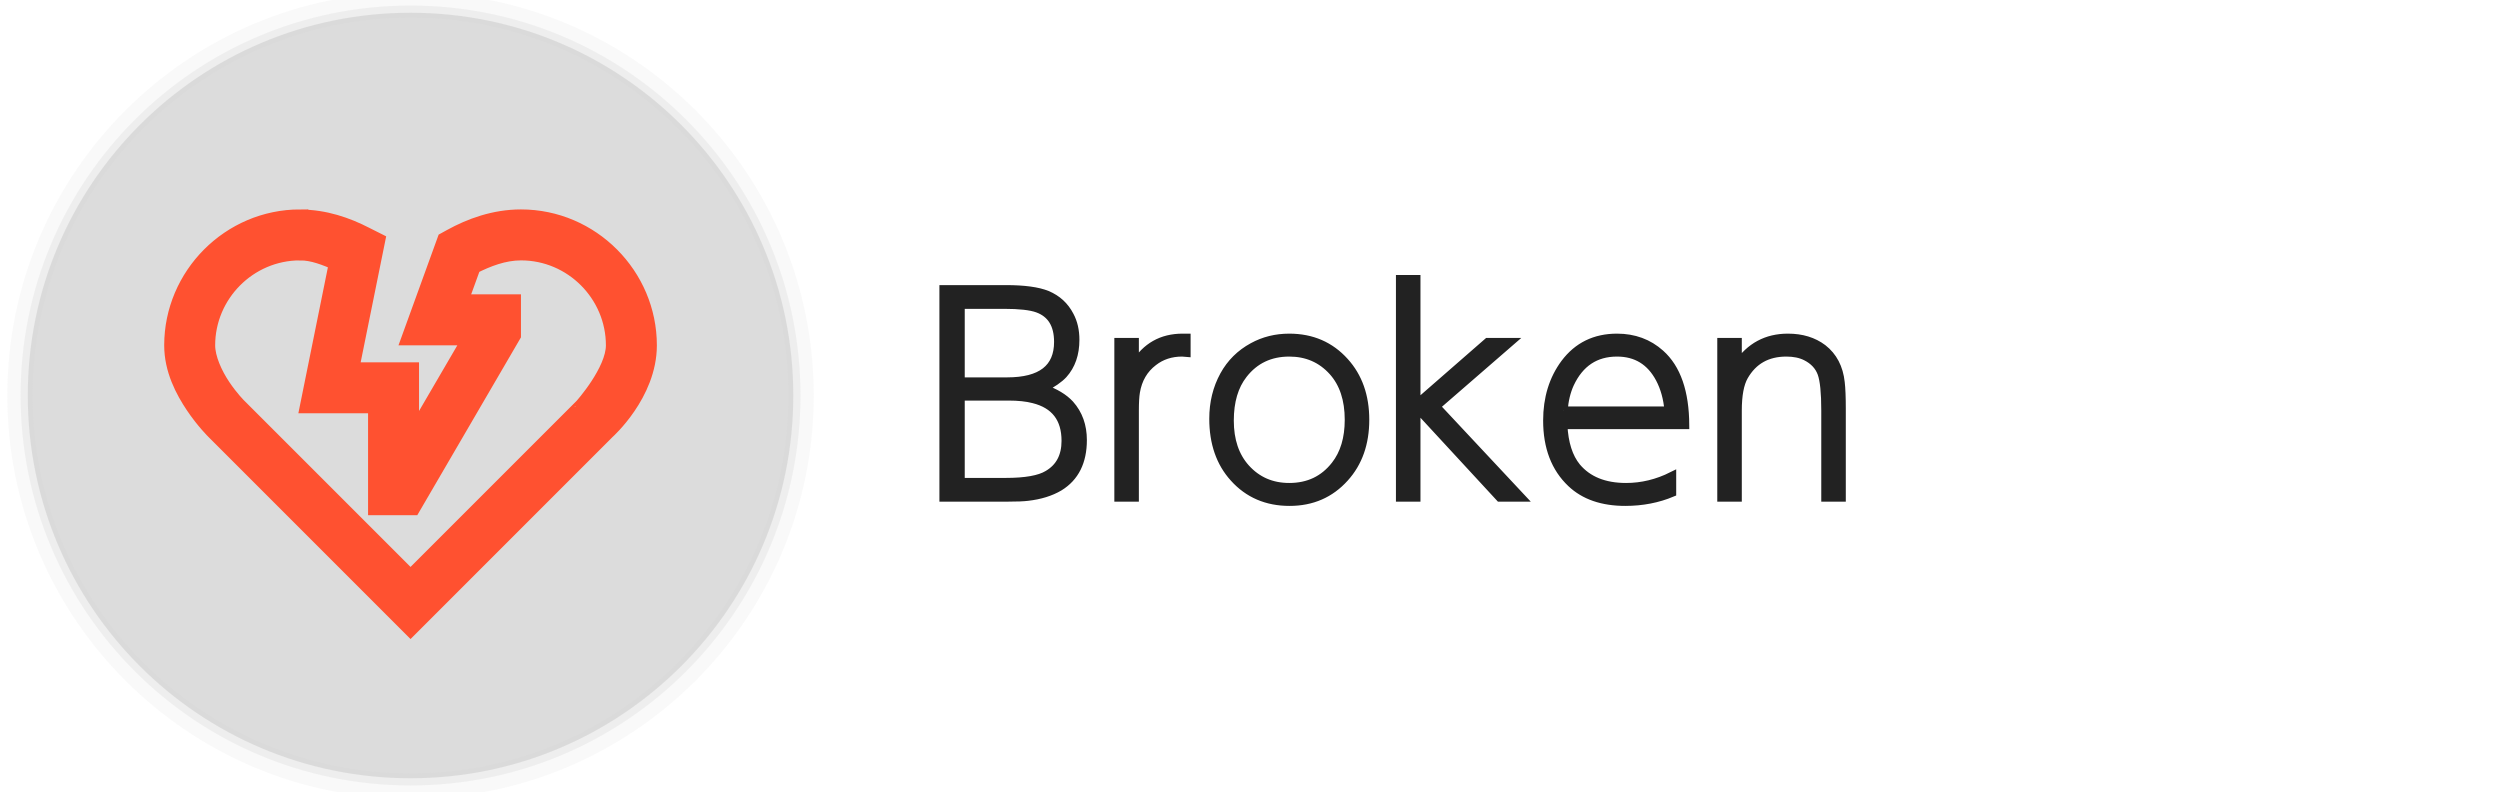
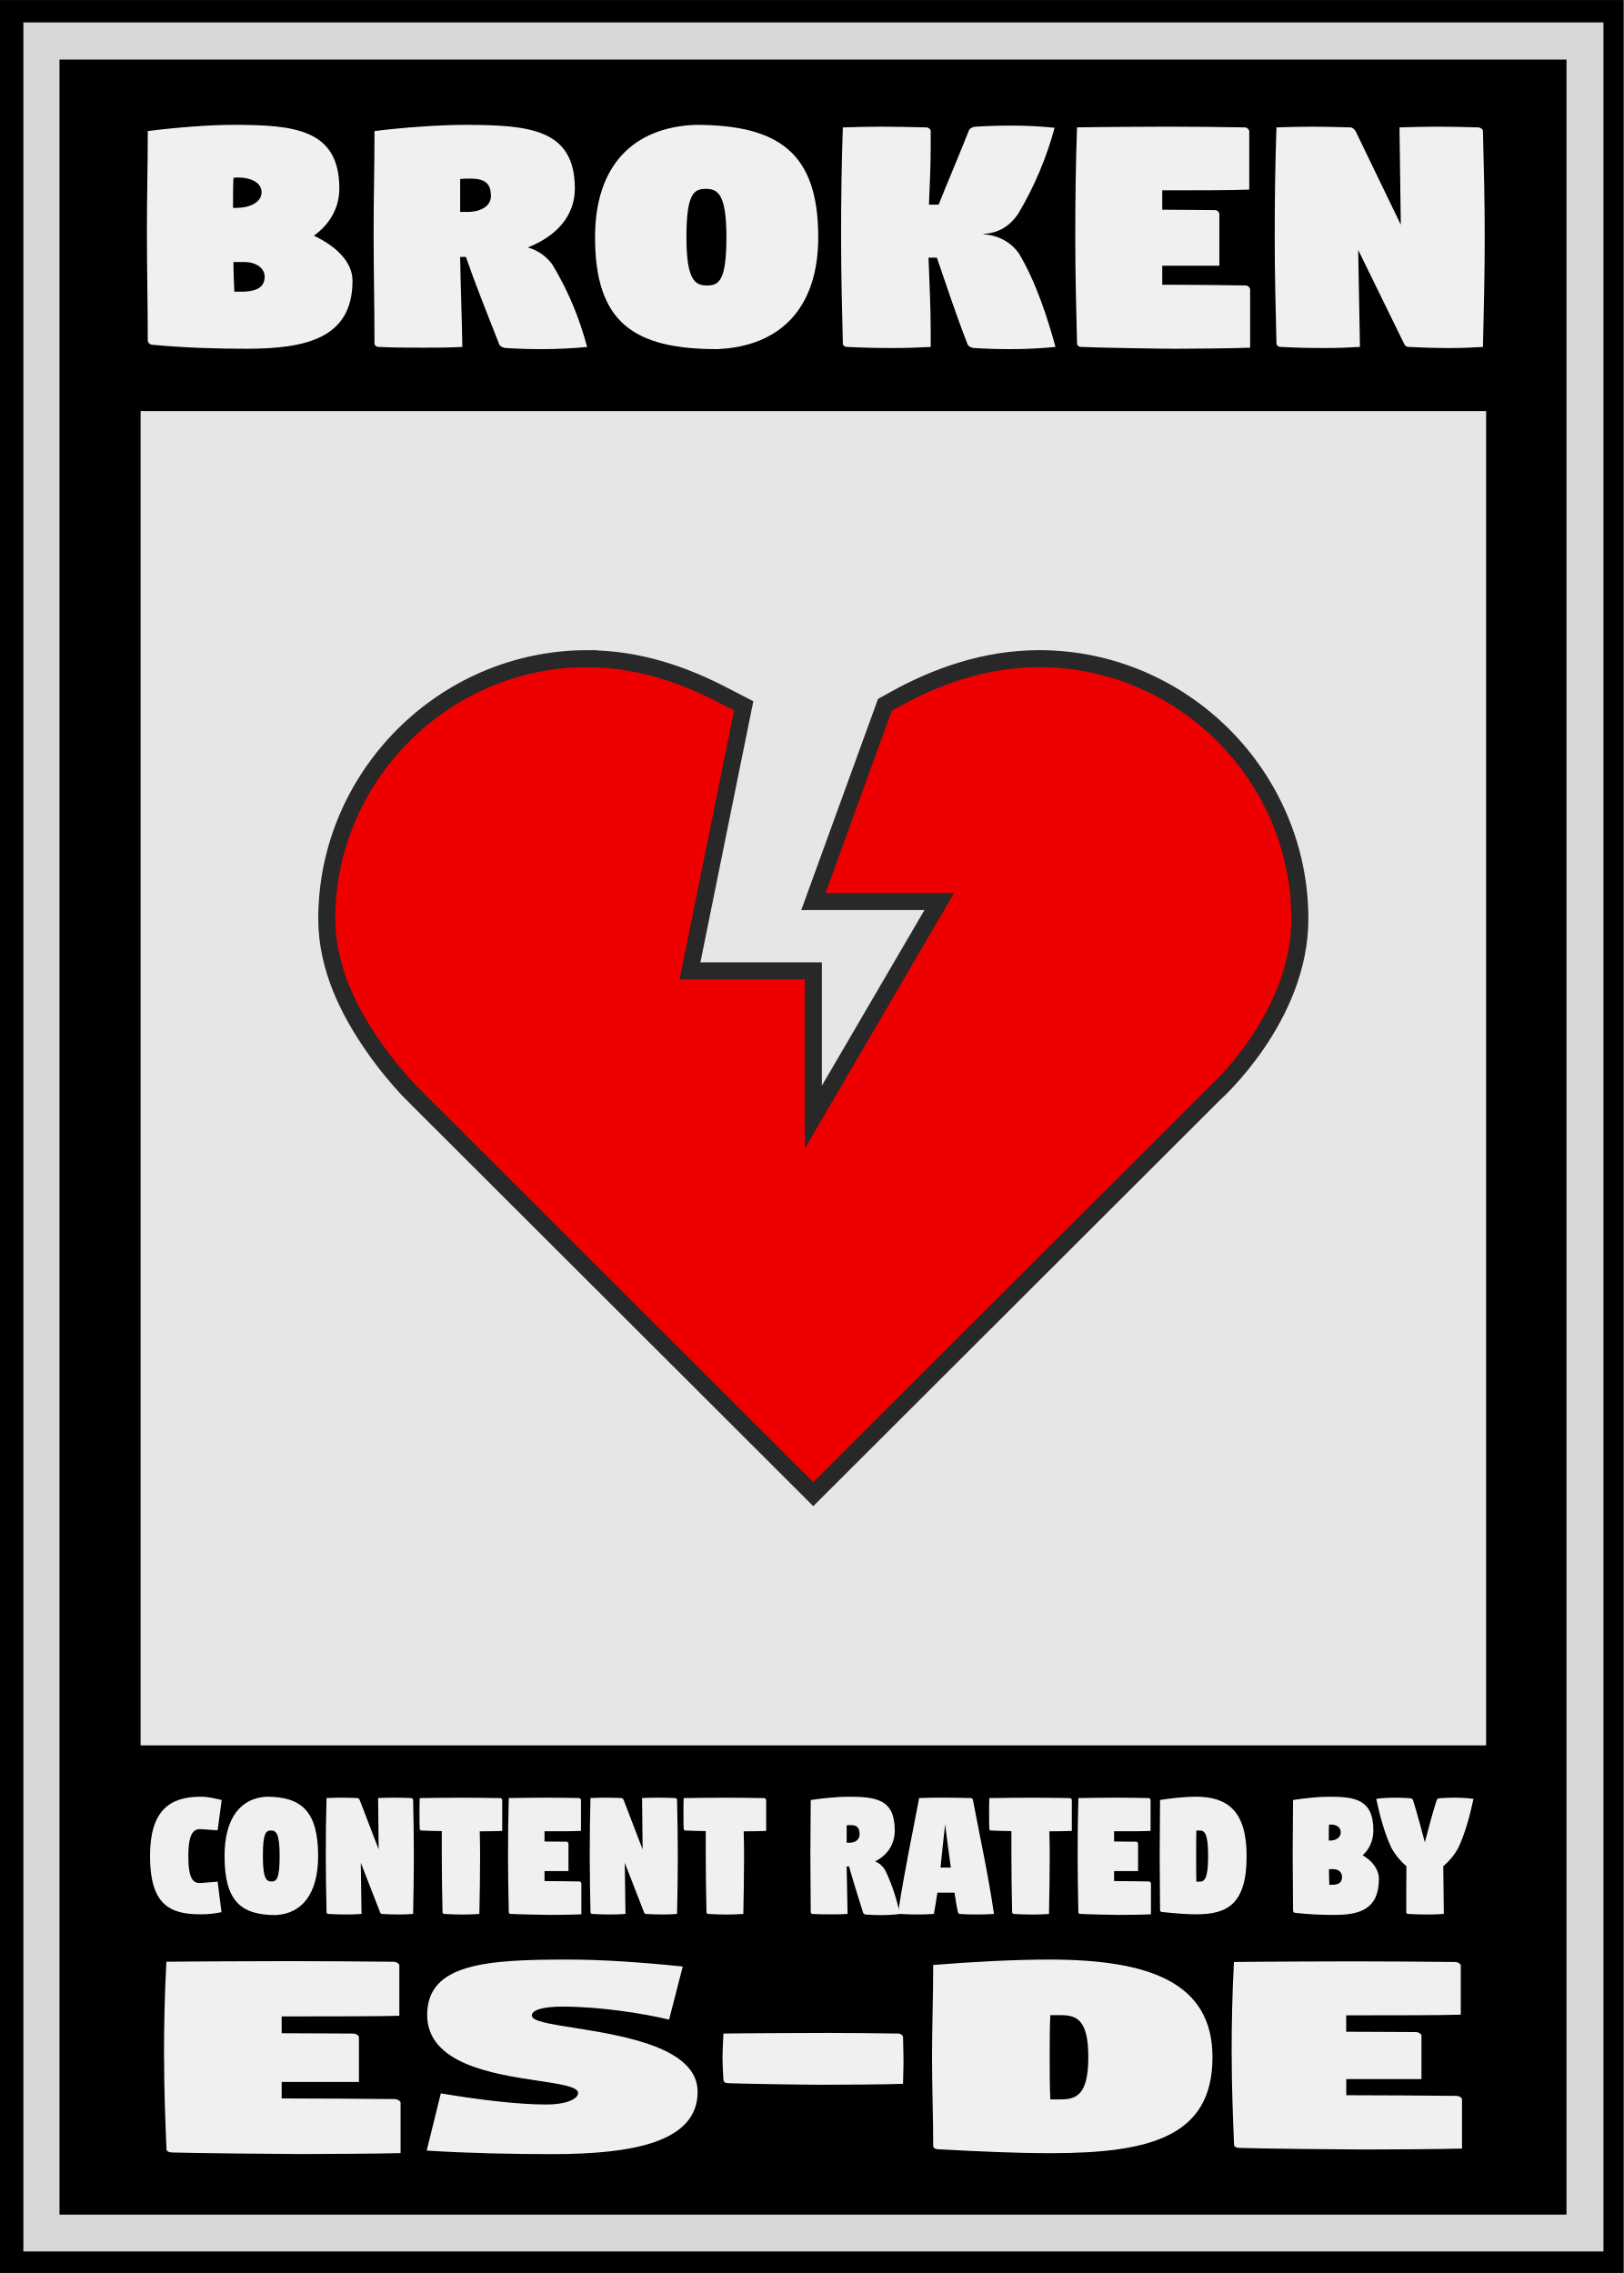
- <svg xmlns="http://www.w3.org/2000/svg" width="1024" height="324" viewBox="0 0 661.458 209.021">
-   <g fill="#a1a1a1">
-     <circle cx="108.621" cy="104.51" r="101.271" fill-opacity=".25" />
-     <circle cx="108.621" cy="104.51" r="103.172" fill-opacity=".125" />
-     <circle cx="108.621" cy="104.51" r="106.686" fill-opacity=".063" />
+ <svg xmlns="http://www.w3.org/2000/svg" width="80" height="112" viewBox="0 0 21.167 29.633" version="1.1" id="svg4842">
+   <defs id="defs4836" />
+   <g id="layer1" transform="translate(-1.9829021e-4,-266.1171)">
+     <rect style="opacity:1;fill:#000000;fill-opacity:1;stroke:none;stroke-width:0.569;stroke-linecap:round;stroke-linejoin:miter;stroke-miterlimit:0;stroke-dasharray:none;stroke-opacity:1;paint-order:stroke fill markers" id="rect5286" width="21.167" height="29.633" x="0" y="266.117" />
+     <g id="g16" transform="matrix(0.1007938,0,0,0.1006222,-2.2563844e-4,266.1169)" style="fill:#d7d7d7;fill-opacity:1">
+       <rect x="3.026" y="2.903" width="204.36" height="288.81" id="rect14" style="fill:#d7d7d7;fill-opacity:1;stroke-width:0.265" />
+     </g>
+     <g id="g20" transform="matrix(0.1007938,0,0,0.1006222,-2.2563844e-4,266.1169)">
+       <rect x="7.701" y="7.717" width="194.9" height="279.22" id="rect18" style="stroke-width:0.265" />
+     </g>
+     <rect style="fill:#e6e6e6;fill-opacity:1;stroke-width:0.027" id="rect22" height="17.396" width="17.54" y="271.476" x="1.833" />
+     <g style="fill:#f0f0f0;fill-opacity:1;stroke-width:0.26" id="g56-4" aria-label="CONTENT RATED BY" transform="matrix(0.09632353,0,0,0.1009761,0.2797103,266.3229)">
+       <path id="path28-8" d="m 17.401,237.59 c 0,6.233 2.618,7.53 6.807,7.53 1.022,0 1.845,-0.075 2.867,-0.274 l -0.524,-3.939 -2.294,0.175 c -1.022,0.05 -1.671,-0.524 -1.671,-3.491 0,-2.967 0.748,-3.515 1.671,-3.466 l 2.294,0.15 0.549,-3.914 c -1.022,-0.224 -1.82,-0.424 -2.842,-0.424 -4.214,0 -6.856,1.795 -6.856,7.654 z" style="fill:#f0f0f0;fill-opacity:1" />
+       <path id="path30-0" d="m 27.488,237.59 c 0,5.784 2.169,7.629 6.931,7.629 3.515,-0.175 5.734,-2.718 5.734,-7.629 0,-5.759 -2.244,-7.654 -6.981,-7.654 -3.515,0.175 -5.685,2.768 -5.685,7.654 z m 5.186,0 c 0,-2.967 0.424,-3.291 1.097,-3.291 0.673,0 1.172,0.324 1.172,3.291 0,2.967 -0.424,3.291 -1.097,3.291 -0.673,0 -1.172,-0.324 -1.172,-3.291 z" style="fill:#f0f0f0;fill-opacity:1" />
+       <path id="path32-8" d="m 41.19,237.59 c 0,2.493 0.05,4.887 0.1,7.23 0,0.15 0.1,0.249 0.249,0.249 0.798,0.05 1.571,0.075 2.418,0.075 0.823,0 1.272,-0.025 2.069,-0.075 l -0.1,-6.607 2.593,6.358 c 0.05,0.15 0.125,0.249 0.274,0.249 0.798,0.05 1.521,0.075 2.269,0.075 0.823,0 1.247,-0.025 1.945,-0.075 0.05,-2.493 0.1,-4.987 0.1,-7.48 0,-2.493 -0.05,-4.887 -0.1,-7.231 0,-0.125 -0.125,-0.224 -0.249,-0.249 -0.748,-0.025 -1.471,-0.05 -2.319,-0.05 -0.823,0 -1.396,0.025 -2.169,0.05 l 0.075,6.632 -2.568,-6.383 c -0.075,-0.125 -0.15,-0.224 -0.274,-0.249 -0.798,-0.025 -1.446,-0.05 -2.169,-0.05 -0.823,0 -1.272,0.025 -2.045,0.05 -0.075,2.493 -0.1,4.987 -0.1,7.48 z" style="fill:#f0f0f0;fill-opacity:1" />
+       <path id="path34-1" d="m 53.871,232.01 c 0,0.673 0,1.346 0.025,2.045 0,0.15 0.1,0.249 0.249,0.249 0.424,0.025 1.621,0.05 2.743,0.075 v 3.216 c 0,2.493 0.05,4.887 0.1,7.23 0,0.15 0.1,0.249 0.249,0.249 0.823,0.05 1.695,0.075 2.543,0.075 0.823,0 1.396,-0.025 2.194,-0.075 0.05,-2.493 0.1,-4.987 0.1,-7.48 0,-1.147 -0.025,-2.169 -0.05,-3.191 1.296,0 2.618,-0.025 3.042,-0.05 v -1.845 -2.144 c -0.025,-0.125 -0.125,-0.249 -0.249,-0.249 -0.848,-0.025 -4.313,-0.05 -5.161,-0.05 -0.823,0 -4.987,0.025 -5.759,0.05 -0.025,0.673 -0.025,1.296 -0.025,1.895 z" style="fill:#f0f0f0;fill-opacity:1" />
+       <path id="path36-0" d="m 65.853,237.59 c 0,2.493 0.05,4.887 0.1,7.23 0,0.15 0.1,0.249 0.249,0.249 0.823,0.05 4.438,0.125 5.286,0.125 0.823,0 3.491,-0.025 4.288,-0.075 v -1.82 -2.169 c -0.025,-0.125 -0.125,-0.249 -0.249,-0.249 -0.848,-0.025 -3.565,-0.05 -4.413,-0.05 h -0.324 v -1.296 h 3.241 v -1.646 -1.895 c -0.025,-0.125 -0.125,-0.249 -0.249,-0.249 -0.648,0 -1.995,-0.025 -2.992,-0.025 v -1.321 h 0.972 c 0.823,0 3.166,0 3.964,-0.05 v -1.82 -2.169 c -0.025,-0.125 -0.125,-0.249 -0.249,-0.249 -0.848,-0.025 -3.515,-0.05 -4.363,-0.05 -0.823,0 -4.388,0.025 -5.161,0.05 -0.075,2.493 -0.1,4.987 -0.1,7.48 z" style="fill:#f0f0f0;fill-opacity:1" />
+       <path id="path38-2" d="m 76.912,237.59 c 0,2.493 0.05,4.887 0.1,7.23 0,0.15 0.1,0.249 0.249,0.249 0.798,0.05 1.571,0.075 2.418,0.075 0.823,0 1.272,-0.025 2.069,-0.075 l -0.1,-6.607 2.593,6.358 c 0.05,0.15 0.125,0.249 0.274,0.249 0.798,0.05 1.521,0.075 2.269,0.075 0.823,0 1.247,-0.025 1.945,-0.075 0.05,-2.493 0.1,-4.987 0.1,-7.48 0,-2.493 -0.05,-4.887 -0.1,-7.231 0,-0.125 -0.125,-0.224 -0.249,-0.249 -0.748,-0.025 -1.471,-0.05 -2.319,-0.05 -0.823,0 -1.396,0.025 -2.169,0.05 l 0.075,6.632 -2.568,-6.383 c -0.075,-0.125 -0.15,-0.224 -0.274,-0.249 -0.798,-0.025 -1.446,-0.05 -2.169,-0.05 -0.823,0 -1.272,0.025 -2.045,0.05 -0.075,2.493 -0.1,4.987 -0.1,7.48 z" style="fill:#f0f0f0;fill-opacity:1" />
+       <path id="path40-2" d="m 89.593,232.01 c 0,0.673 0,1.346 0.025,2.045 0,0.15 0.1,0.249 0.249,0.249 0.424,0.025 1.621,0.05 2.743,0.075 v 3.216 c 0,2.493 0.05,4.887 0.1,7.23 0,0.15 0.1,0.249 0.249,0.249 0.823,0.05 1.695,0.075 2.543,0.075 0.823,0 1.396,-0.025 2.194,-0.075 0.05,-2.493 0.1,-4.987 0.1,-7.48 0,-1.147 -0.025,-2.169 -0.05,-3.191 1.296,0 2.618,-0.025 3.042,-0.05 v -1.845 -2.144 c -0.025,-0.125 -0.125,-0.249 -0.249,-0.249 -0.848,-0.025 -4.313,-0.05 -5.161,-0.05 -0.823,0 -4.987,0.025 -5.759,0.05 -0.025,0.673 -0.025,1.296 -0.025,1.895 z" style="fill:#f0f0f0;fill-opacity:1" />
+       <path id="path42-9" d="m 106.77,237.27 c 0,2.493 0.05,5.211 0.05,7.555 0,0.15 0.1,0.249 0.249,0.249 0.848,0.05 1.695,0.05 2.543,0.05 0.723,0 1.446,0 2.194,-0.05 -0.025,-1.945 -0.1,-4.089 -0.125,-6.133 h 0.324 c 0.499,1.72 1.197,3.84 1.895,5.959 0.05,0.15 0.249,0.249 0.374,0.249 0.673,0.05 1.346,0.075 2.019,0.075 0.873,0 1.77,-0.05 2.593,-0.15 -0.424,-1.87 -0.997,-3.665 -1.97,-5.61 -0.349,-0.573 -0.823,-0.972 -1.396,-1.172 1.646,-0.773 2.668,-2.169 2.668,-4.014 0,-4.039 -2.543,-4.338 -6.258,-4.338 -1.396,0 -3.466,0.175 -5.111,0.424 0,2.493 -0.05,4.413 -0.05,6.906 z m 4.912,-1.396 v -2.244 c 0.175,-0.025 0.399,-0.025 0.598,-0.025 0.898,0 1.147,0.424 1.147,1.197 0,0.648 -0.549,1.072 -1.321,1.072 z" style="fill:#f0f0f0;fill-opacity:1" />
+       <path id="path44-75" d="m 118.65,244.87 c 0,0.125 0.1,0.199 0.224,0.199 0.823,0.05 1.695,0.075 2.543,0.075 0.823,0 1.272,-0.025 2.069,-0.075 0.175,-0.898 0.324,-1.82 0.474,-2.743 h 2.319 c 0.125,0.848 0.274,1.695 0.449,2.493 0.025,0.15 0.15,0.249 0.274,0.249 0.873,0.075 1.596,0.075 2.443,0.075 0.848,0 1.396,-0.025 2.169,-0.075 -0.723,-4.837 -1.895,-9.923 -2.842,-14.71 -0.025,-0.125 -0.15,-0.249 -0.274,-0.249 -1.197,-0.025 -2.369,-0.05 -3.565,-0.05 -1.172,0 -2.319,0 -3.441,0.05 -0.923,4.612 -1.97,9.425 -2.718,13.987 -0.05,0.249 -0.125,0.723 -0.125,0.773 z m 5.734,-5.784 c 0.199,-1.87 0.399,-3.74 0.623,-5.585 0.249,1.87 0.499,3.74 0.773,5.585 z" style="fill:#f0f0f0;fill-opacity:1" />
+       <path id="path46-6" d="m 130.96,232.01 c 0,0.673 0,1.346 0.025,2.045 0,0.15 0.1,0.249 0.249,0.249 0.424,0.025 1.621,0.05 2.743,0.075 v 3.216 c 0,2.493 0.05,4.887 0.1,7.23 0,0.15 0.1,0.249 0.249,0.249 0.823,0.05 1.695,0.075 2.543,0.075 0.823,0 1.396,-0.025 2.194,-0.075 0.05,-2.493 0.1,-4.987 0.1,-7.48 0,-1.147 -0.025,-2.169 -0.05,-3.191 1.296,0 2.618,-0.025 3.042,-0.05 v -1.845 -2.144 c -0.025,-0.125 -0.125,-0.249 -0.249,-0.249 -0.848,-0.025 -4.313,-0.05 -5.161,-0.05 -0.823,0 -4.987,0.025 -5.759,0.05 -0.025,0.673 -0.025,1.296 -0.025,1.895 z" style="fill:#f0f0f0;fill-opacity:1" />
+       <path id="path48-4" d="m 142.94,237.59 c 0,2.493 0.05,4.887 0.1,7.23 0,0.15 0.1,0.249 0.249,0.249 0.823,0.05 4.438,0.125 5.286,0.125 0.823,0 3.491,-0.025 4.288,-0.075 v -1.82 -2.169 c -0.025,-0.125 -0.125,-0.249 -0.249,-0.249 -0.848,-0.025 -3.565,-0.05 -4.413,-0.05 h -0.324 v -1.296 h 3.241 v -1.646 -1.895 c -0.025,-0.125 -0.125,-0.249 -0.249,-0.249 -0.648,0 -1.995,-0.025 -2.992,-0.025 v -1.321 h 0.972 c 0.823,0 3.166,0 3.964,-0.05 v -1.82 -2.169 c -0.025,-0.125 -0.125,-0.249 -0.249,-0.249 -0.848,-0.025 -3.515,-0.05 -4.363,-0.05 -0.823,0 -4.388,0.025 -5.161,0.05 -0.075,2.493 -0.1,4.987 -0.1,7.48 z" style="fill:#f0f0f0;fill-opacity:1" />
+       <path id="path50-6" d="m 158.98,237.59 c 0,-1.197 0,-2.244 0.025,-3.291 h 0.424 c 0.673,0 1.172,0.324 1.172,3.291 0,2.967 -0.499,3.316 -1.172,3.316 H 159.005 C 158.98,239.859 158.98,238.812 158.98,237.59 Z m -4.937,0 c 0,2.493 0.05,4.638 0.05,6.981 0,0.15 0.1,0.249 0.249,0.249 1.72,0.175 3.291,0.299 4.662,0.299 4.189,0 6.807,-1.296 6.807,-7.53 0,-5.859 -2.643,-7.654 -6.856,-7.654 -1.396,0 -3.216,0.175 -4.862,0.424 0,2.493 -0.05,4.737 -0.05,7.231 z" style="fill:#f0f0f0;fill-opacity:1" />
+       <path id="path52-3" d="m 176.93,235.6 c 0,-0.773 0,-1.421 0.025,-2.045 0.05,-0.025 0.199,-0.025 0.299,-0.025 0.648,0 1.296,0.324 1.296,0.997 0,0.698 -0.673,1.072 -1.446,1.072 z m 0.025,3.69 h 0.623 c 0.673,0 1.147,0.424 1.147,0.997 0,0.648 -0.374,1.022 -1.321,1.022 h -0.399 c -0.025,-0.673 -0.05,-1.346 -0.05,-2.02 z m -4.912,-2.019 c 0,2.493 0.05,5.011 0.05,7.355 0,0.15 0.1,0.274 0.249,0.299 1.72,0.199 3.615,0.274 5.311,0.274 3.366,0 6.059,-0.673 6.059,-4.638 0,-1.197 -0.823,-2.294 -2.194,-3.067 0.898,-0.773 1.446,-1.895 1.446,-3.216 0,-4.039 -2.543,-4.338 -6.009,-4.338 -1.396,0 -3.216,0.175 -4.862,0.424 0,2.493 -0.05,4.413 -0.05,6.906 z" style="fill:#f0f0f0;fill-opacity:1" />
+       <path id="path54-7" d="m 183.35,230.21 c 0.424,1.895 1.097,4.438 2.069,6.358 0.573,0.972 1.272,1.745 2.019,2.344 -0.025,2.019 -0.025,3.989 -0.025,5.909 0,0.15 0.1,0.249 0.249,0.249 0.823,0.05 1.745,0.075 2.593,0.075 0.823,0 1.446,-0.025 2.244,-0.075 -0.025,-2.045 -0.05,-4.089 -0.075,-6.158 0.748,-0.598 1.446,-1.371 2.019,-2.344 0.972,-1.92 1.646,-4.463 2.069,-6.358 -0.823,-0.1 -1.72,-0.15 -2.593,-0.15 -0.673,0 -1.346,0.025 -2.019,0.075 -0.125,0 -0.324,0.1 -0.374,0.249 -0.549,1.671 -1.147,3.74 -1.596,5.435 -0.474,-1.695 -1.047,-3.765 -1.596,-5.435 -0.05,-0.15 -0.249,-0.249 -0.374,-0.249 -0.673,-0.05 -1.346,-0.075 -2.019,-0.075 -0.898,0 -1.77,0.05 -2.593,0.15 z" style="fill:#f0f0f0;fill-opacity:1" />
+     </g>
+     <g id="g5256" transform="matrix(1.0105,0,0,1.020746,-0.1112809,-6.092617)" style="fill:#f0f0f0;fill-opacity:1">
+       <path d="m 2.227,292.951 c 0,0.406 0.015,0.796 0.031,1.177 0,0.024 0.031,0.041 0.077,0.041 0.253,0.008 1.364,0.02 1.625,0.02 0.253,0 1.073,-0.004 1.318,-0.012 v -0.296 -0.353 c -0.008,-0.02 -0.038,-0.041 -0.077,-0.041 -0.261,-0.004 -1.096,-0.008 -1.357,-0.008 h -0.1 v -0.211 h 0.997 v -0.268 -0.309 c -0.008,-0.02 -0.038,-0.041 -0.077,-0.041 -0.199,0 -0.613,-0.004 -0.92,-0.004 v -0.215 h 0.299 c 0.253,0 0.974,0 1.219,-0.008 v -0.296 -0.353 c -0.008,-0.02 -0.038,-0.041 -0.077,-0.041 -0.261,-0.004 -1.081,-0.008 -1.341,-0.008 -0.253,0 -1.349,0.004 -1.587,0.008 -0.023,0.406 -0.031,0.812 -0.031,1.218 z" id="path78-4" style="fill:#f0f0f0;fill-opacity:1;stroke-width:0.037" />
+       <path d="m 5.615,294.145 c 0.529,0.033 1.096,0.045 1.617,0.045 1.035,0 1.878,-0.15 1.878,-0.796 0,-0.564 -0.951,-0.715 -1.587,-0.816 -0.314,-0.049 -0.552,-0.085 -0.552,-0.158 0,-0.073 0.153,-0.114 0.391,-0.114 0.475,0 1.02,0.081 1.38,0.166 l 0.176,-0.678 c -0.514,-0.053 -1.035,-0.089 -1.48,-0.089 -1.05,0 -1.817,0.049 -1.817,0.707 0,0.625 0.851,0.755 1.426,0.84 0.299,0.045 0.521,0.077 0.521,0.158 0,0.065 -0.123,0.146 -0.414,0.146 -0.345,0 -0.82,-0.053 -1.357,-0.142 z" id="path80-9" style="fill:#f0f0f0;fill-opacity:1;stroke-width:0.037" />
+       <path d="m 9.431,292.947 c 0,0.101 0.006,0.195 0.012,0.296 0,0.024 0.025,0.041 0.061,0.041 0.202,0.008 0.993,0.02 1.202,0.02 0.202,0 0.92,-0.004 1.054,-0.012 0,-0.085 0.006,-0.175 0.006,-0.256 0,-0.203 -0.006,-0.248 -0.006,-0.345 -0.006,-0.02 -0.031,-0.041 -0.061,-0.041 -0.208,-0.004 -0.693,-0.008 -0.901,-0.008 -0.202,0 -1.165,0.004 -1.355,0.008 -0.006,0.134 -0.012,0.219 -0.012,0.296 z" id="path82-1" style="fill:#f0f0f0;fill-opacity:1;stroke-width:0.033" />
+       <path d="m 13.652,292.951 c 0,-0.195 0,-0.365 0.008,-0.536 h 0.13 c 0.207,0 0.36,0.053 0.36,0.536 0,0.483 -0.153,0.54 -0.36,0.54 h -0.13 c -0.008,-0.171 -0.008,-0.341 -0.008,-0.54 z m -1.518,0 c 0,0.406 0.015,0.755 0.015,1.137 0,0.024 0.031,0.041 0.077,0.041 0.529,0.028 1.012,0.049 1.433,0.049 1.288,0 2.093,-0.211 2.093,-1.226 0,-0.954 -0.813,-1.247 -2.108,-1.247 -0.429,0 -0.989,0.028 -1.495,0.069 0,0.406 -0.015,0.771 -0.015,1.177 z" id="path84-7" style="fill:#f0f0f0;fill-opacity:1;stroke-width:0.037" />
+       <path d="m 16,292.925 c 0,0.395 0.015,0.775 0.03,1.146 0,0.024 0.03,0.04 0.075,0.04 0.246,0.008 1.328,0.02 1.582,0.02 0.246,0 1.045,-0.004 1.284,-0.012 v -0.289 -0.344 c -0.007,-0.02 -0.037,-0.04 -0.075,-0.04 -0.254,-0.004 -1.067,-0.008 -1.321,-0.008 h -0.097 v -0.206 h 0.97 v -0.261 -0.3 c -0.007,-0.02 -0.037,-0.04 -0.075,-0.04 -0.194,0 -0.597,-0.004 -0.896,-0.004 v -0.21 h 0.291 c 0.246,0 0.948,0 1.187,-0.008 v -0.289 -0.344 c -0.007,-0.02 -0.037,-0.04 -0.075,-0.04 -0.254,-0.004 -1.052,-0.008 -1.306,-0.008 -0.246,0 -1.313,0.004 -1.545,0.008 -0.022,0.395 -0.03,0.791 -0.03,1.186 z" id="path86-0" style="fill:#f0f0f0;fill-opacity:1;stroke-width:0.036" />
+     </g>
+     <g id="g68" aria-label="BROKEN" transform="matrix(0.1103491,0,0,0.0919063,-2.2531608e-4,266.117)" style="fill:#f0f0f0;fill-opacity:1;stroke-width:0.354">
+       <path id="path56" d="m 27.531,29.488 c 0,-1.609 0,-2.958 0.052,-4.256 0.104,-0.052 0.415,-0.052 0.623,-0.052 1.349,0 2.699,0.675 2.699,2.076 0,1.453 -1.401,2.232 -3.01,2.232 z m 0.052,7.682 h 1.298 c 1.401,0 2.388,0.882 2.388,2.076 0,1.349 -0.779,2.128 -2.751,2.128 h -0.83 c -0.052,-1.401 -0.104,-2.803 -0.104,-4.204 z m -10.225,-4.204 c 0,5.19 0.104,10.432 0.104,15.311 0,0.311 0.208,0.571 0.519,0.623 3.581,0.415 7.526,0.571 11.055,0.571 7.007,0 12.612,-1.401 12.612,-9.654 0,-2.491 -1.713,-4.775 -4.567,-6.384 1.869,-1.609 3.01,-3.945 3.01,-6.696 0,-8.408 -5.294,-9.031 -12.509,-9.031 -2.907,0 -6.696,0.363 -10.121,0.882 0,5.19 -0.104,9.187 -0.104,14.377 z" style="fill:#f0f0f0;fill-opacity:1" />
+       <path id="path58" d="m 44.14,32.965 c 0,5.19 0.104,10.848 0.104,15.727 0,0.311 0.208,0.519 0.519,0.519 1.765,0.104 3.529,0.104 5.294,0.104 1.505,0 3.01,0 4.567,-0.104 -0.052,-4.048 -0.208,-8.512 -0.26,-12.768 h 0.675 c 1.038,3.581 2.491,7.993 3.945,12.405 0.104,0.311 0.519,0.519 0.779,0.519 1.401,0.104 2.803,0.156 4.204,0.156 1.817,0 3.685,-0.104 5.398,-0.311 -0.882,-3.893 -2.076,-7.63 -4.1,-11.678 -0.727,-1.194 -1.713,-2.024 -2.907,-2.439 3.426,-1.609 5.554,-4.516 5.554,-8.356 0,-8.408 -5.294,-9.031 -13.028,-9.031 -2.907,0 -7.215,0.363 -10.64,0.882 0,5.19 -0.104,9.187 -0.104,14.377 z m 10.225,-2.907 v -4.671 c 0.363,-0.052 0.83,-0.052 1.246,-0.052 1.869,0 2.388,0.882 2.388,2.491 0,1.349 -1.142,2.232 -2.751,2.232 z" style="fill:#f0f0f0;fill-opacity:1" />
+       <path id="path60" d="m 70.299,33.64 c 0,12.041 4.516,15.882 14.429,15.882 7.318,-0.363 11.938,-5.657 11.938,-15.882 0,-11.99 -4.671,-15.934 -14.533,-15.934 -7.318,0.363 -11.834,5.761 -11.834,15.934 z m 10.796,0 c 0,-6.176 0.882,-6.851 2.284,-6.851 1.401,0 2.439,0.675 2.439,6.851 0,6.176 -0.882,6.851 -2.284,6.851 -1.401,0 -2.439,-0.675 -2.439,-6.851 z" style="fill:#f0f0f0;fill-opacity:1" />
+       <path id="path62" d="m 99.365,33.64 c 0,5.19 0.104,10.173 0.208,15.052 0,0.311 0.208,0.519 0.519,0.519 1.713,0.104 3.529,0.156 5.294,0.156 1.713,0 2.907,-0.052 4.567,-0.156 v -2.18 c 0,-3.529 -0.156,-7.007 -0.26,-10.484 h 0.986 c 1.038,3.633 2.388,8.512 3.633,12.301 0.104,0.311 0.519,0.519 0.779,0.519 1.401,0.104 2.803,0.156 4.204,0.156 1.817,0 3.685,-0.104 5.398,-0.311 -0.882,-3.893 -2.284,-9.187 -4.308,-13.235 -0.934,-1.609 -2.388,-2.595 -4.204,-2.751 v -0.052 c 1.817,-0.104 3.114,-1.142 4.048,-2.751 2.024,-3.997 3.478,-8.356 4.36,-12.301 -1.713,-0.208 -3.322,-0.311 -5.138,-0.311 -1.401,0 -2.803,0.052 -4.204,0.156 -0.26,0 -0.675,0.208 -0.779,0.519 -1.142,3.478 -2.491,7.266 -3.581,10.536 h -1.142 c 0.104,-2.907 0.208,-5.761 0.208,-8.564 v -1.869 c 0,-0.26 -0.26,-0.519 -0.519,-0.519 -1.765,-0.052 -3.581,-0.104 -5.346,-0.104 -1.713,0 -2.907,0.052 -4.516,0.104 -0.156,5.19 -0.208,10.381 -0.208,15.571 z" style="fill:#f0f0f0;fill-opacity:1" />
+       <path id="path64" d="m 127.03,33.64 c 0,5.19 0.104,10.173 0.208,15.052 0,0.311 0.208,0.519 0.519,0.519 1.713,0.104 9.239,0.26 11.003,0.26 1.713,0 7.266,-0.052 8.927,-0.156 v -3.789 -4.516 c -0.052,-0.26 -0.26,-0.519 -0.519,-0.519 -1.765,-0.052 -7.422,-0.104 -9.187,-0.104 h -0.675 v -2.699 h 6.747 v -3.426 -3.945 c -0.052,-0.26 -0.26,-0.519 -0.519,-0.519 -1.349,0 -4.152,-0.052 -6.228,-0.052 v -2.751 h 2.024 c 1.713,0 6.592,0 8.253,-0.104 v -3.789 -4.516 c -0.052,-0.26 -0.26,-0.519 -0.519,-0.519 -1.765,-0.052 -7.318,-0.104 -9.083,-0.104 -1.713,0 -9.135,0.052 -10.744,0.104 -0.156,5.19 -0.208,10.381 -0.208,15.571 z" style="fill:#f0f0f0;fill-opacity:1" />
+       <path id="path66" d="m 150.59,33.64 c 0,5.19 0.104,10.173 0.208,15.052 0,0.311 0.208,0.519 0.519,0.519 1.661,0.104 3.27,0.156 5.035,0.156 1.713,0 2.647,-0.052 4.308,-0.156 l -0.208,-13.754 5.398,13.235 c 0.104,0.311 0.26,0.519 0.571,0.519 1.661,0.104 3.166,0.156 4.723,0.156 1.713,0 2.595,-0.052 4.048,-0.156 0.104,-5.19 0.208,-10.381 0.208,-15.571 0,-5.19 -0.104,-10.173 -0.208,-15.052 0,-0.26 -0.26,-0.467 -0.519,-0.519 -1.557,-0.052 -3.062,-0.104 -4.827,-0.104 -1.713,0 -2.907,0.052 -4.516,0.104 l 0.156,13.806 -5.346,-13.287 c -0.156,-0.26 -0.311,-0.467 -0.571,-0.519 -1.661,-0.052 -3.01,-0.104 -4.516,-0.104 -1.713,0 -2.647,0.052 -4.256,0.104 C 150.642,23.259 150.59,28.45 150.59,33.64 Z" style="fill:#f0f0f0;fill-opacity:1" />
+     </g>
+     <path style="fill:#ef0000;fill-opacity:1;stroke:#282828;stroke-width:0.222;stroke-miterlimit:4;stroke-dasharray:none;stroke-opacity:1;paint-order:normal" d="m 7.658,274.704 c -1.875,0 -3.398,1.54 -3.398,3.392 0,0.646 0.296,1.2 0.567,1.605 0.272,0.405 0.549,0.677 0.549,0.677 l 5.226,5.218 5.226,-5.218 c 0,0 1.117,-0.989 1.117,-2.282 0,-1.853 -1.524,-3.392 -3.398,-3.392 -0.711,0 -1.347,0.236 -1.861,0.519 l -0.15,0.083 -0.932,2.564 h 1.641 l -1.642,2.811 v -1.907 H 8.995 l 0.7,-3.455 -0.304,-0.157 C 8.903,274.912 8.315,274.705 7.658,274.705 Z" id="path84" />
  </g>
-   <path d="M249.609 76.359h16.581q7.197 0 10.866 1.482 4.022 1.693 5.997 5.503 1.482 2.752 1.482 6.421 0 5.644-3.175 9.172-1.623 1.764-5.292 3.669 4.657 1.623 7.056 4.233 3.387 3.81 3.387 9.454 0 8.608-6.209 12.418-3.457 2.046-8.396 2.611-1.693.212-5.221.212h-17.074zm4.586 4.163v20.249h12.277q13.476 0 13.476-10.442 0-6.844-5.433-8.819-2.752-.988-8.819-.988zm0 24.271v22.578h11.924q7.832 0 11.077-1.976 4.727-2.752 4.727-8.89 0-8.89-8.467-11.007-2.681-.706-6.632-.706zm46.073 26.74h-4.374V90.329h4.374v5.997q4.374-7.126 12.629-7.126.423 0 1.058 0v4.022q-.706-.071-1.199-.071-4.374 0-7.549 2.469-3.81 2.893-4.657 7.973-.282 1.693-.282 4.868zM341.119 89.2q8.961 0 14.676 6.35 5.433 5.997 5.433 15.381 0 9.384-5.433 15.381-5.715 6.35-14.605 6.35-9.031 0-14.746-6.35-5.433-5.997-5.433-15.663 0-6.35 2.822-11.501 2.681-4.868 7.62-7.549 4.374-2.399 9.666-2.399zm0 3.951q-7.62 0-12.136 5.786-3.598 4.586-3.598 12.206 0 7.832 4.233 12.559 4.516 5.009 11.501 5.009 7.62 0 12.136-5.786 3.598-4.586 3.598-11.994 0-8.043-4.233-12.771-4.516-5.009-11.501-5.009zm33.655 13.617l18.838-16.439h6.068l-19.685 17.074 22.578 24.13h-5.786l-22.013-23.848v23.848H370.4V73.678h4.374zm67.663 23.495q-5.715 2.399-12.418 2.399-9.102 0-14.323-4.939-6.35-5.997-6.35-16.581 0-8.89 4.657-15.169 5.08-6.773 13.829-6.773 6.773 0 11.501 4.233 6.491 5.786 6.562 18.909H413.65q.353 7.197 3.528 11.077 4.445 5.292 13.053 5.292 6.279 0 12.206-2.963zm-28.716-21.802h27.728q-.423-4.798-2.328-8.396-3.669-6.914-11.289-6.914-8.537 0-12.418 8.255-1.411 3.104-1.693 7.056zm46.073 23.072h-4.374V90.329h4.374v5.997q4.798-7.126 13.264-7.126 5.503 0 9.243 2.822 4.092 3.175 4.727 9.031.282 2.399.282 6.914v23.566h-4.374v-23.072q0-7.056-.988-9.807-1.058-2.893-4.163-4.445-2.117-1.058-5.151-1.058-7.549 0-11.148 6.279-1.693 2.963-1.693 9.031z" fill="#222" stroke="#222" stroke-width="2.117" />
-   <circle cx="108.621" cy="104.51" r="100" fill="#dcdcdc" />
-   <path d="M79.404 57.522c-18.599 0-33.712 15.298-33.712 33.712 0 6.42 2.93 11.927 5.627 15.952s5.452 6.725 5.452 6.725l51.849 51.858 51.849-51.858s11.079-9.833 11.079-22.676c0-18.413-15.113-33.712-33.712-33.712-7.056 0-13.364 2.352-18.471 5.162l-1.483.817-9.244 25.486h16.276l-16.294 27.935V97.977H92.679l6.952-34.344-3.028-1.523c-4.84-2.491-10.671-4.556-17.198-4.556zm0 8.99c3.497 0 6.727 1.388 9.921 2.704l-7.638 37.75h17.944v26.969h9.481l26.478-45.423v-8.516h-14.134l3.564-9.815c3.927-1.99 8.263-3.662 12.817-3.67 13.674 0 24.722 11.221 24.722 24.722 0 6.943-8.402 16.28-8.402 16.276l-.008.008-45.528 45.528-45.528-45.528-.009-.008s-2.121-2.088-4.293-5.329-4.109-7.479-4.109-10.948c0-13.5 11.048-24.722 24.722-24.722z" fill="#ff5130" stroke="#ff5130" stroke-width="4.495" />
</svg>
